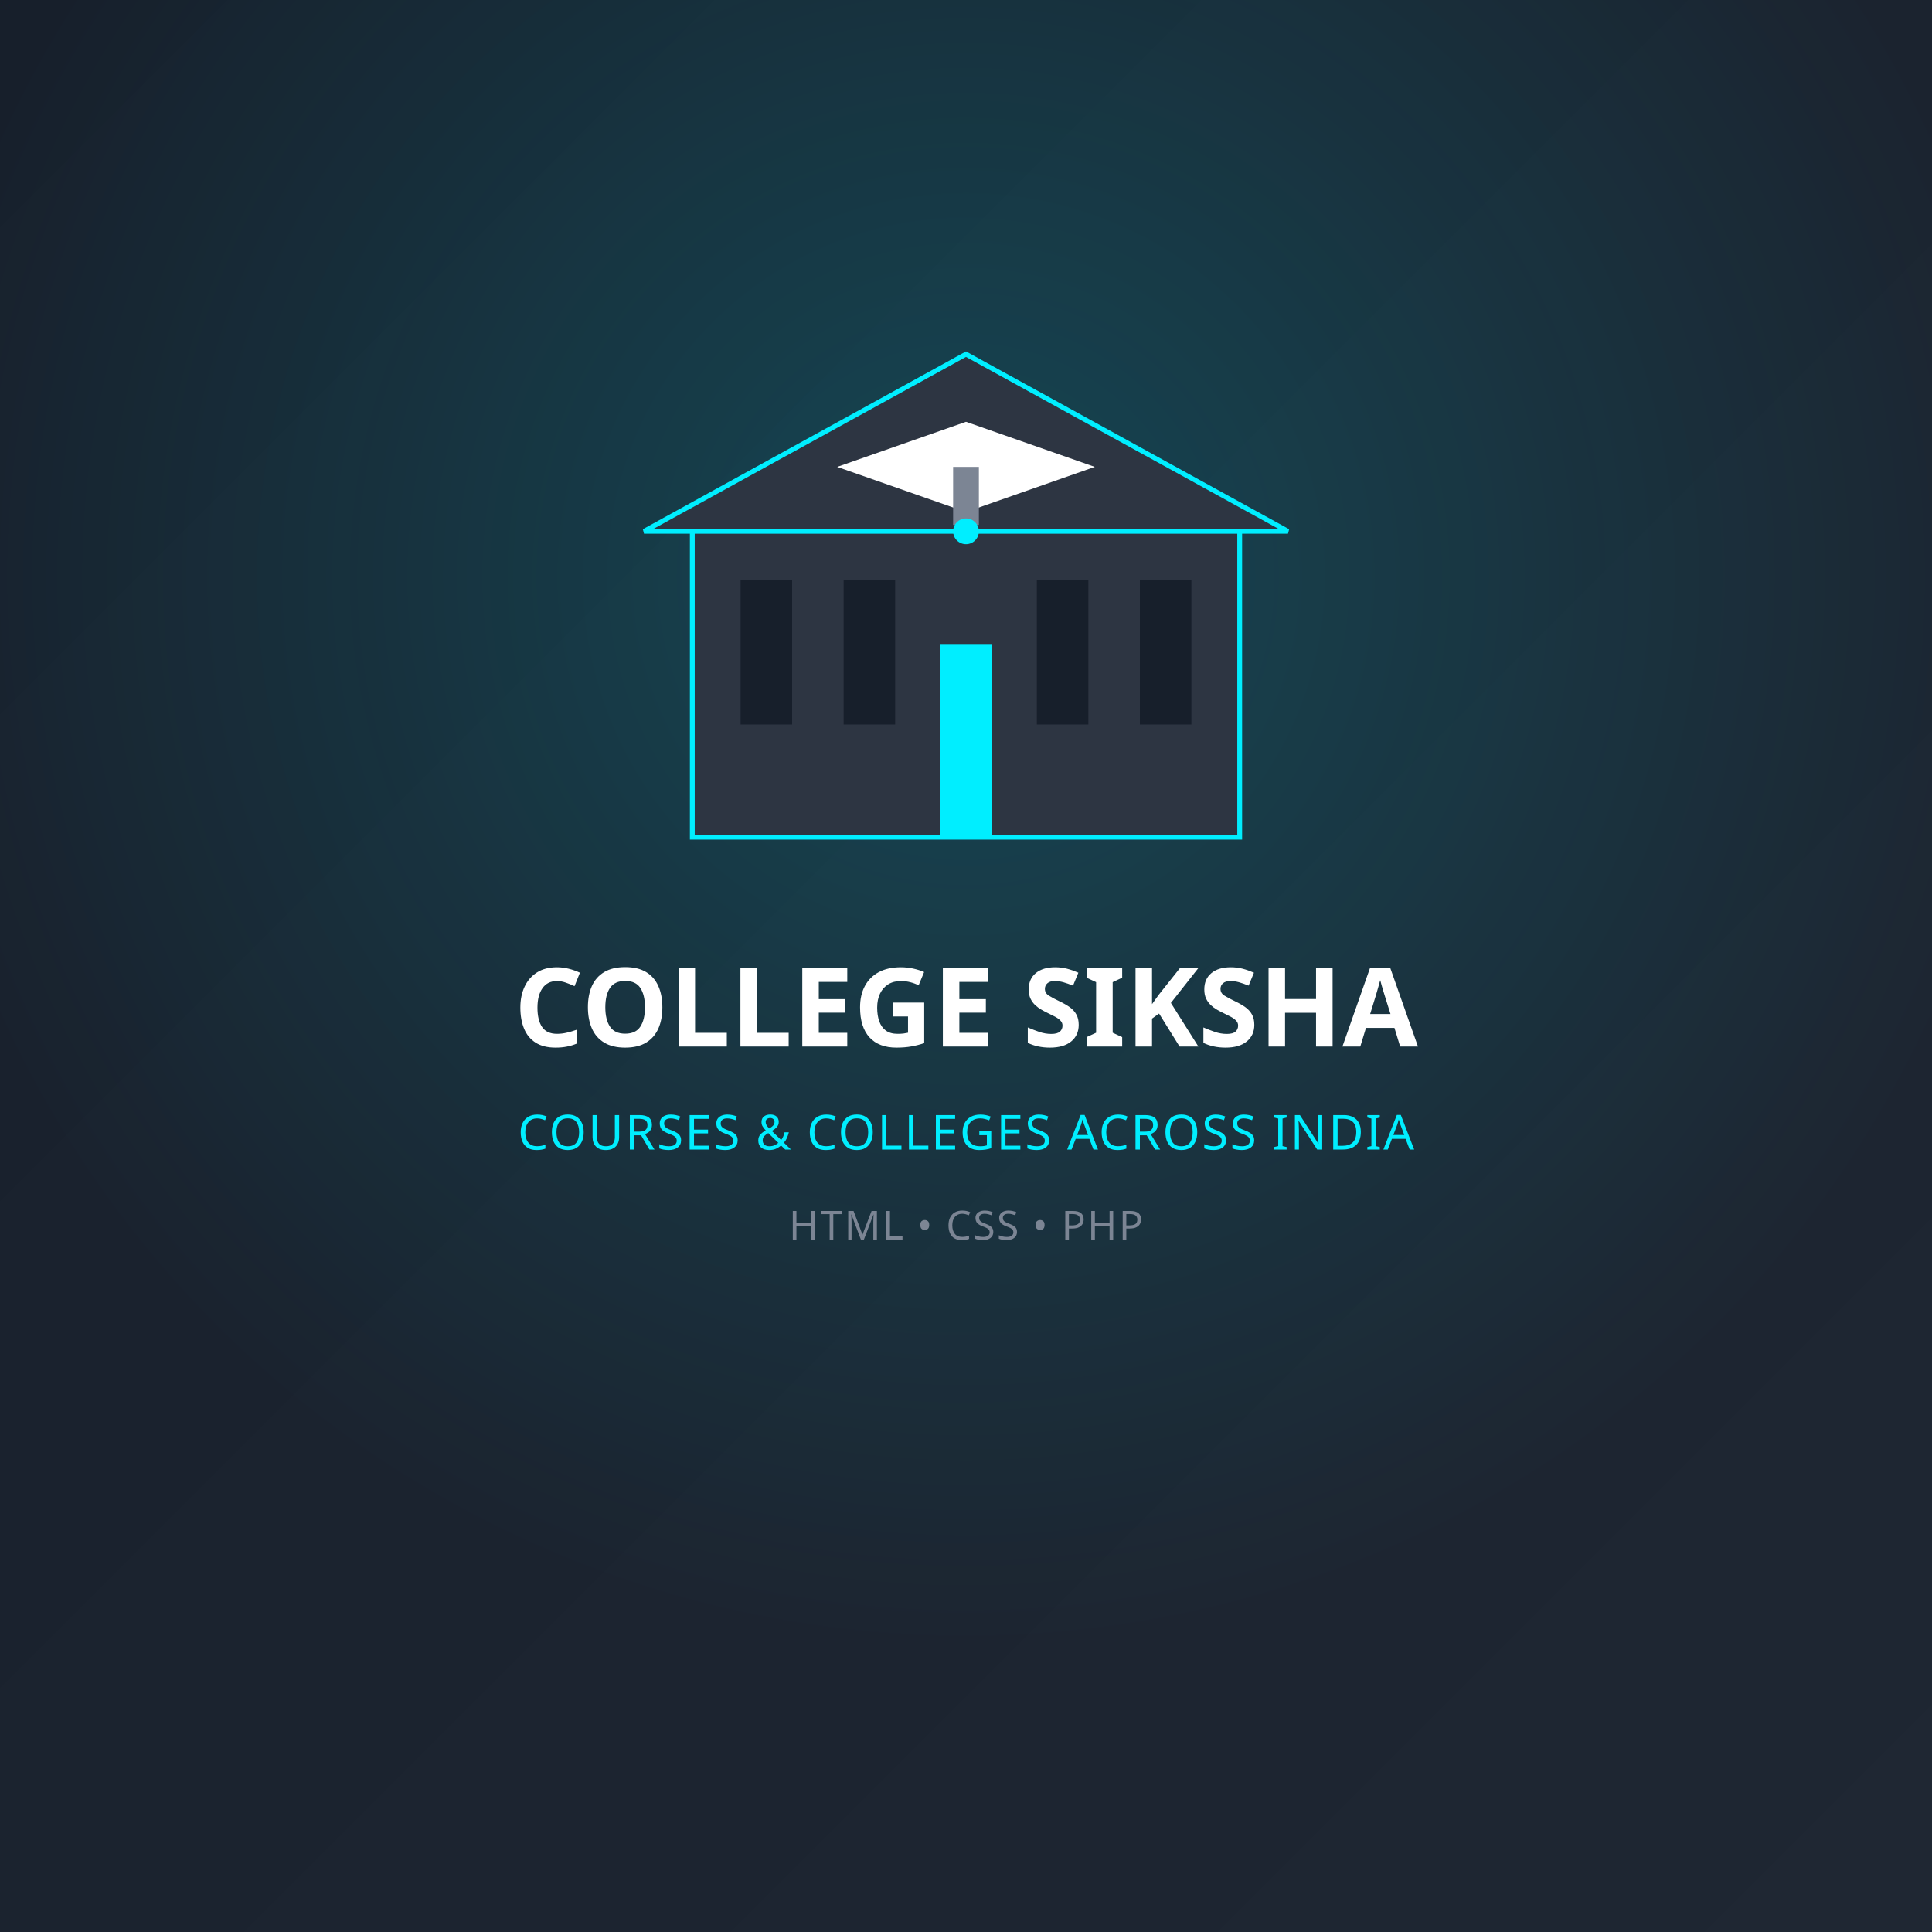
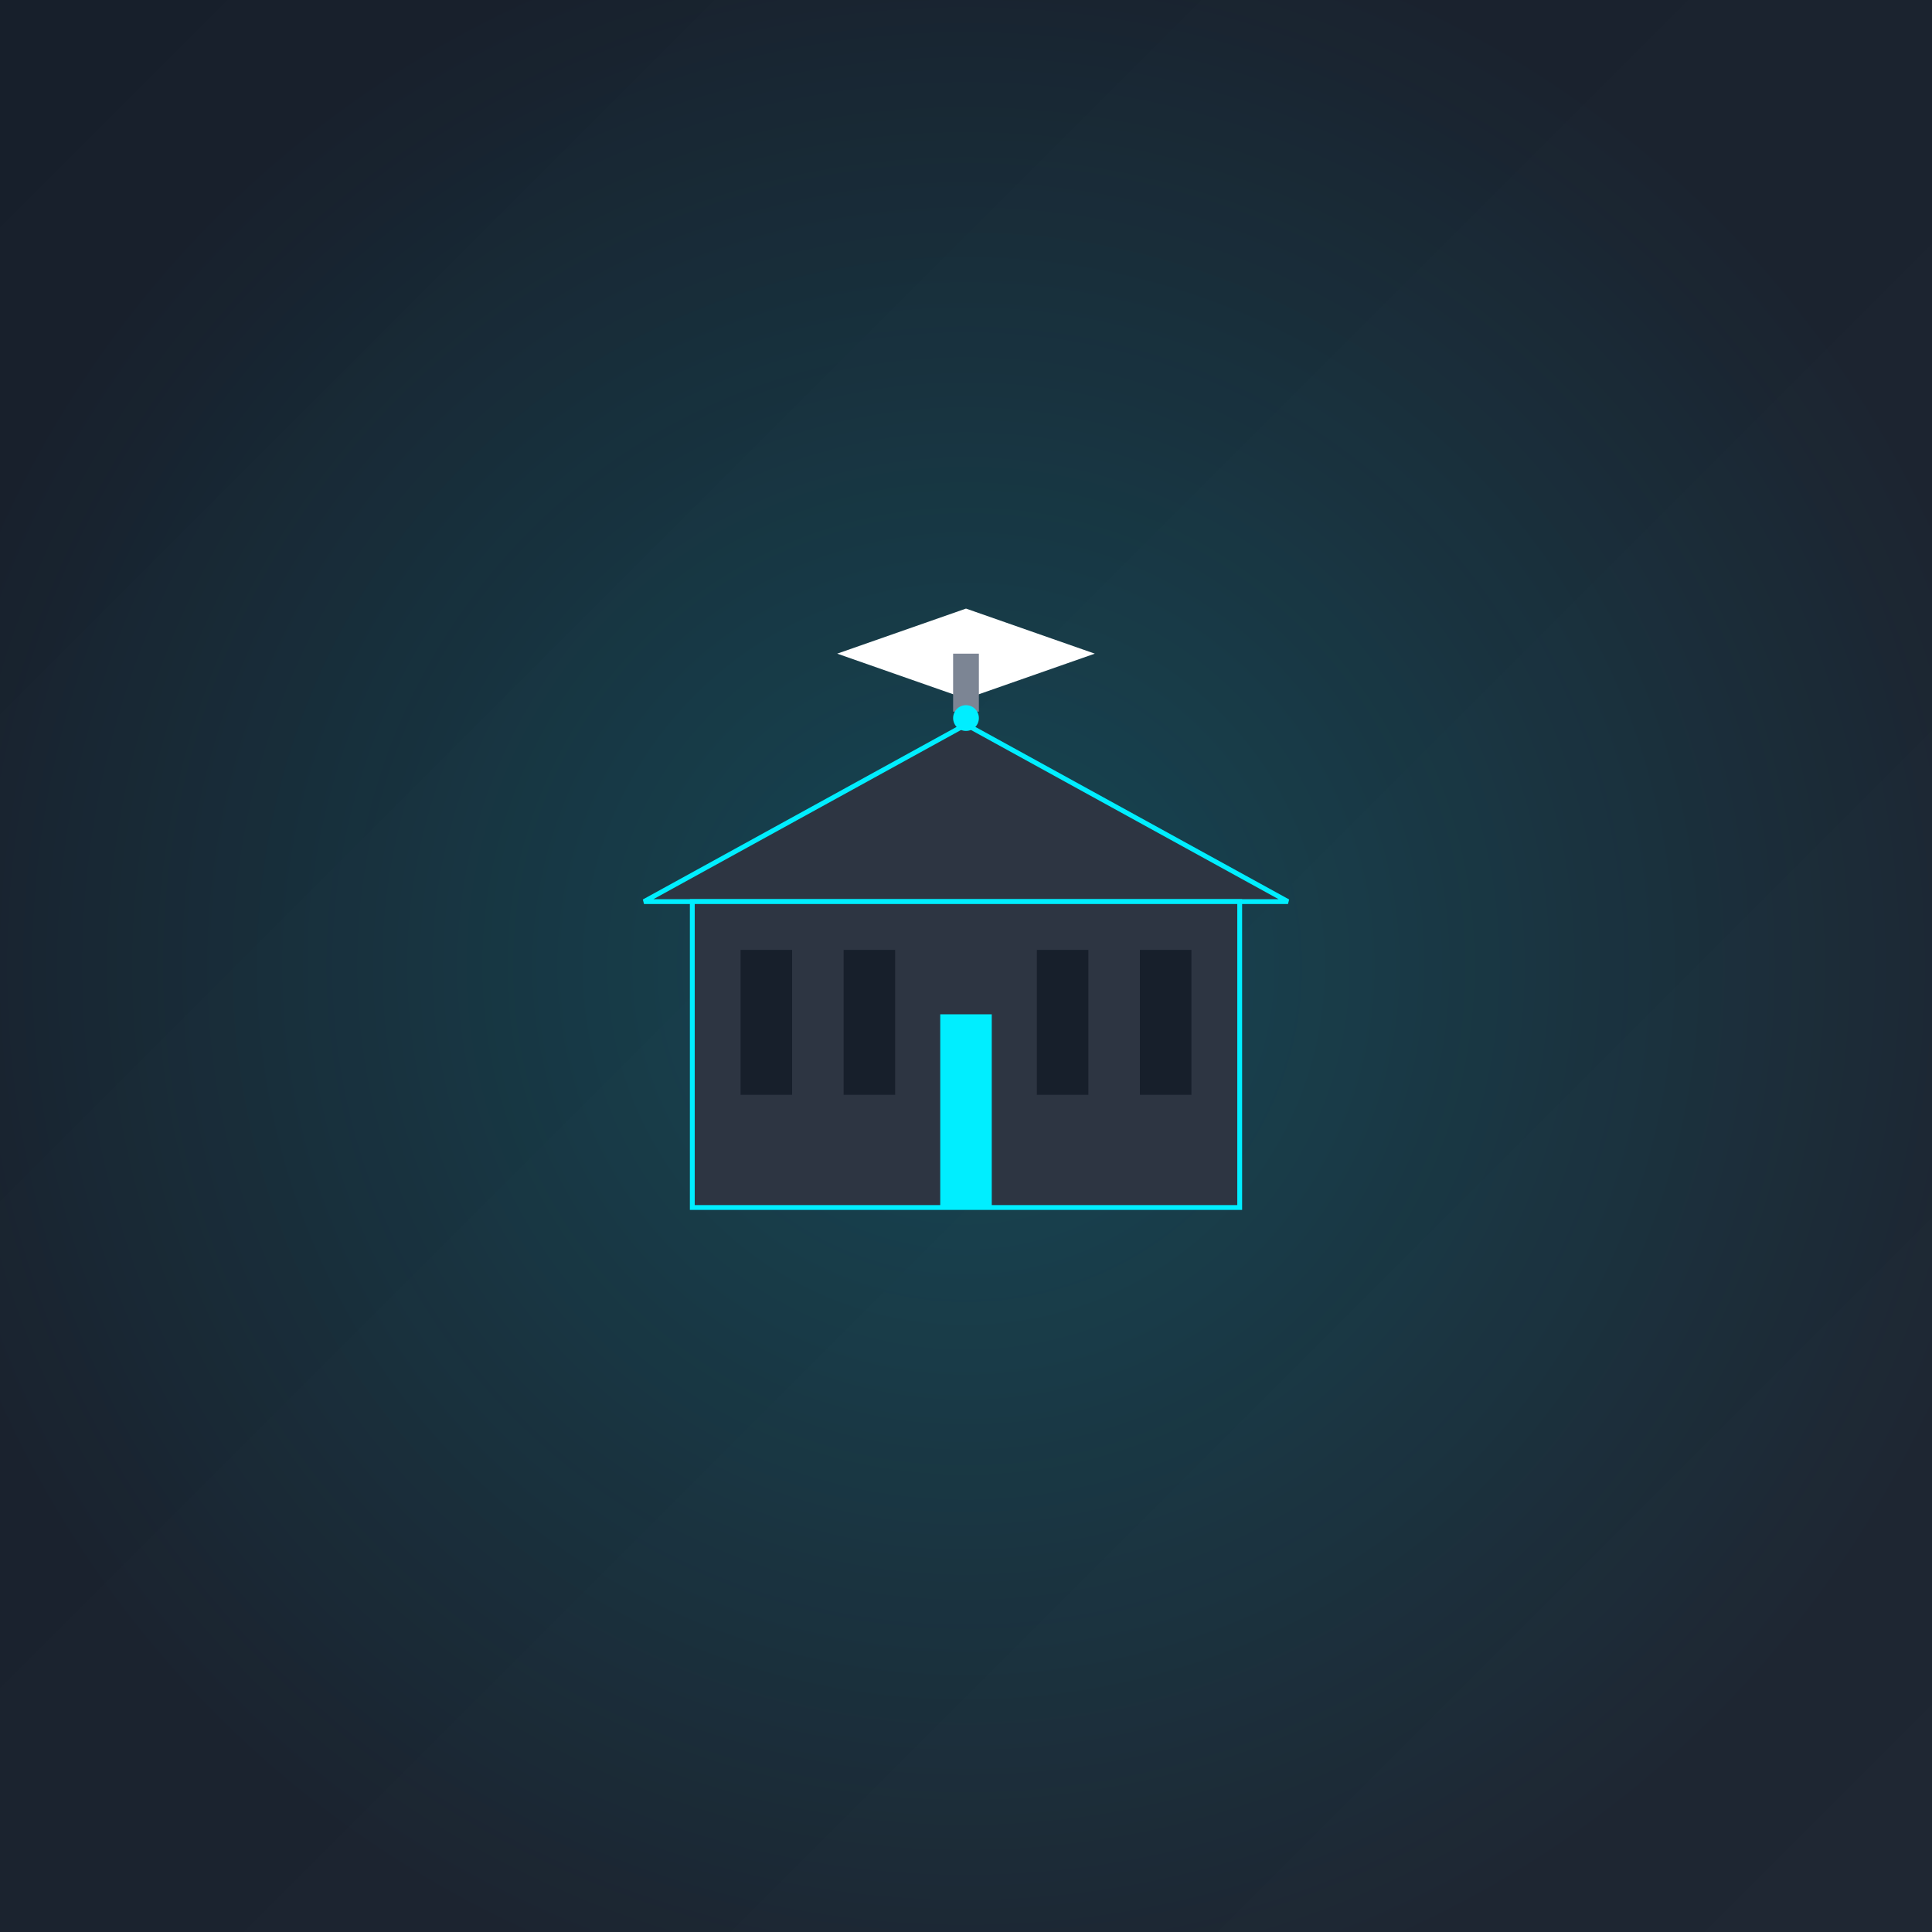
<svg xmlns="http://www.w3.org/2000/svg" viewBox="0 0 600 600">
  <defs>
    <linearGradient id="bgCS" x1="0%" y1="0%" x2="100%" y2="100%">
      <stop offset="0%" stop-color="#171f2b" />
      <stop offset="100%" stop-color="#1f2733" />
    </linearGradient>
-     <radialGradient id="glowCS" cx="50%" cy="30%" r="55%">
+     <radialGradient id="glowCS" cx="50%" cy="50%" r="55%">
      <stop offset="0%" stop-color="#0ef" stop-opacity="0.18" />
      <stop offset="100%" stop-color="#0ef" stop-opacity="0" />
    </radialGradient>
  </defs>
  <rect width="600" height="600" fill="url(#bgCS)" />
  <rect width="600" height="600" fill="url(#glowCS)" />
-   <polygon points="300,110 400,165 200,165" fill="#2d3542" stroke="#0ef" stroke-width="1.5" />
-   <rect x="215" y="165" width="170" height="95" fill="#2d3542" stroke="#0ef" stroke-width="1.5" />
-   <g fill="#171f2b">
-     <rect x="230" y="180" width="16" height="45" />
-     <rect x="262" y="180" width="16" height="45" />
-     <rect x="322" y="180" width="16" height="45" />
-     <rect x="354" y="180" width="16" height="45" />
+   <g transform="translate(0,115)">
+     <polygon points="300,110 400,165 200,165" fill="#2d3542" stroke="#0ef" stroke-width="1.5" />
+     <rect x="215" y="165" width="170" height="95" fill="#2d3542" stroke="#0ef" stroke-width="1.5" />
+     <g fill="#171f2b">
+       <rect x="230" y="180" width="16" height="45" />
+       <rect x="262" y="180" width="16" height="45" />
+       <rect x="322" y="180" width="16" height="45" />
+       <rect x="354" y="180" width="16" height="45" />
+     </g>
+     <rect x="292" y="200" width="16" height="60" fill="#0ef" />
+     <g transform="translate(300 88)">
+       <polygon points="0,-14 40,0 0,14 -40,0" fill="#fff" />
+       <rect x="-4" y="0" width="8" height="18" fill="#7c8594" />
+       <circle cx="0" cy="20" r="4" fill="#0ef" />
+     </g>
  </g>
-   <rect x="292" y="200" width="16" height="60" fill="#0ef" />
-   <g transform="translate(300 145)">
-     <polygon points="0,-14 40,0 0,14 -40,0" fill="#fff" />
-     <rect x="-4" y="0" width="8" height="18" fill="#7c8594" />
-     <circle cx="0" cy="20" r="4" fill="#0ef" />
-   </g>
-   <text x="300" y="325" font-family="Poppins, sans-serif" font-size="34" font-weight="700" fill="#fff" text-anchor="middle">COLLEGE SIKSHA</text>
-   <text x="300" y="357" font-family="Poppins, sans-serif" font-size="15" fill="#0ef" text-anchor="middle" letter-spacing="0.5">COURSES &amp; COLLEGES ACROSS INDIA</text>
-   <text x="300" y="385" font-family="Poppins, sans-serif" font-size="12.5" fill="#7c8594" text-anchor="middle" letter-spacing="0.5">HTML • CSS • PHP</text>
</svg>
